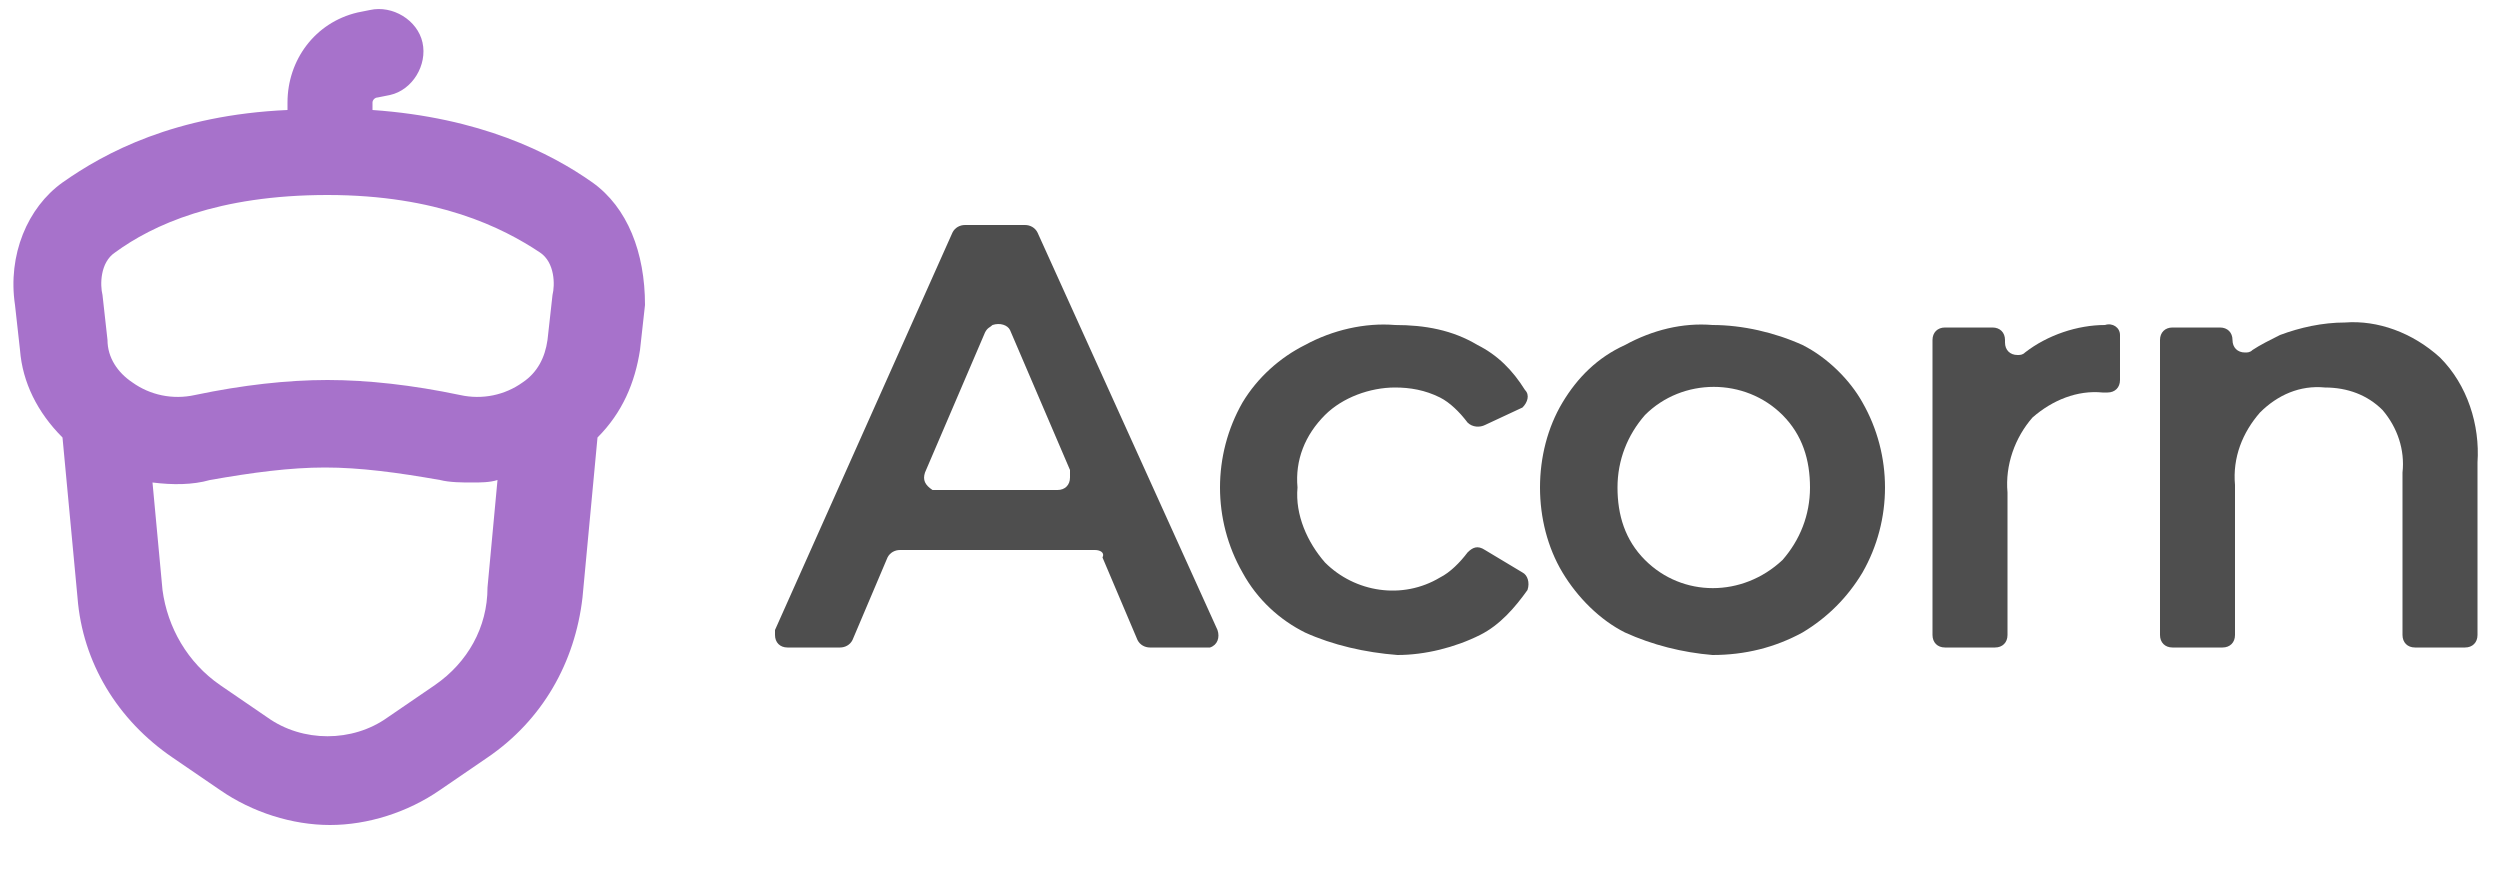
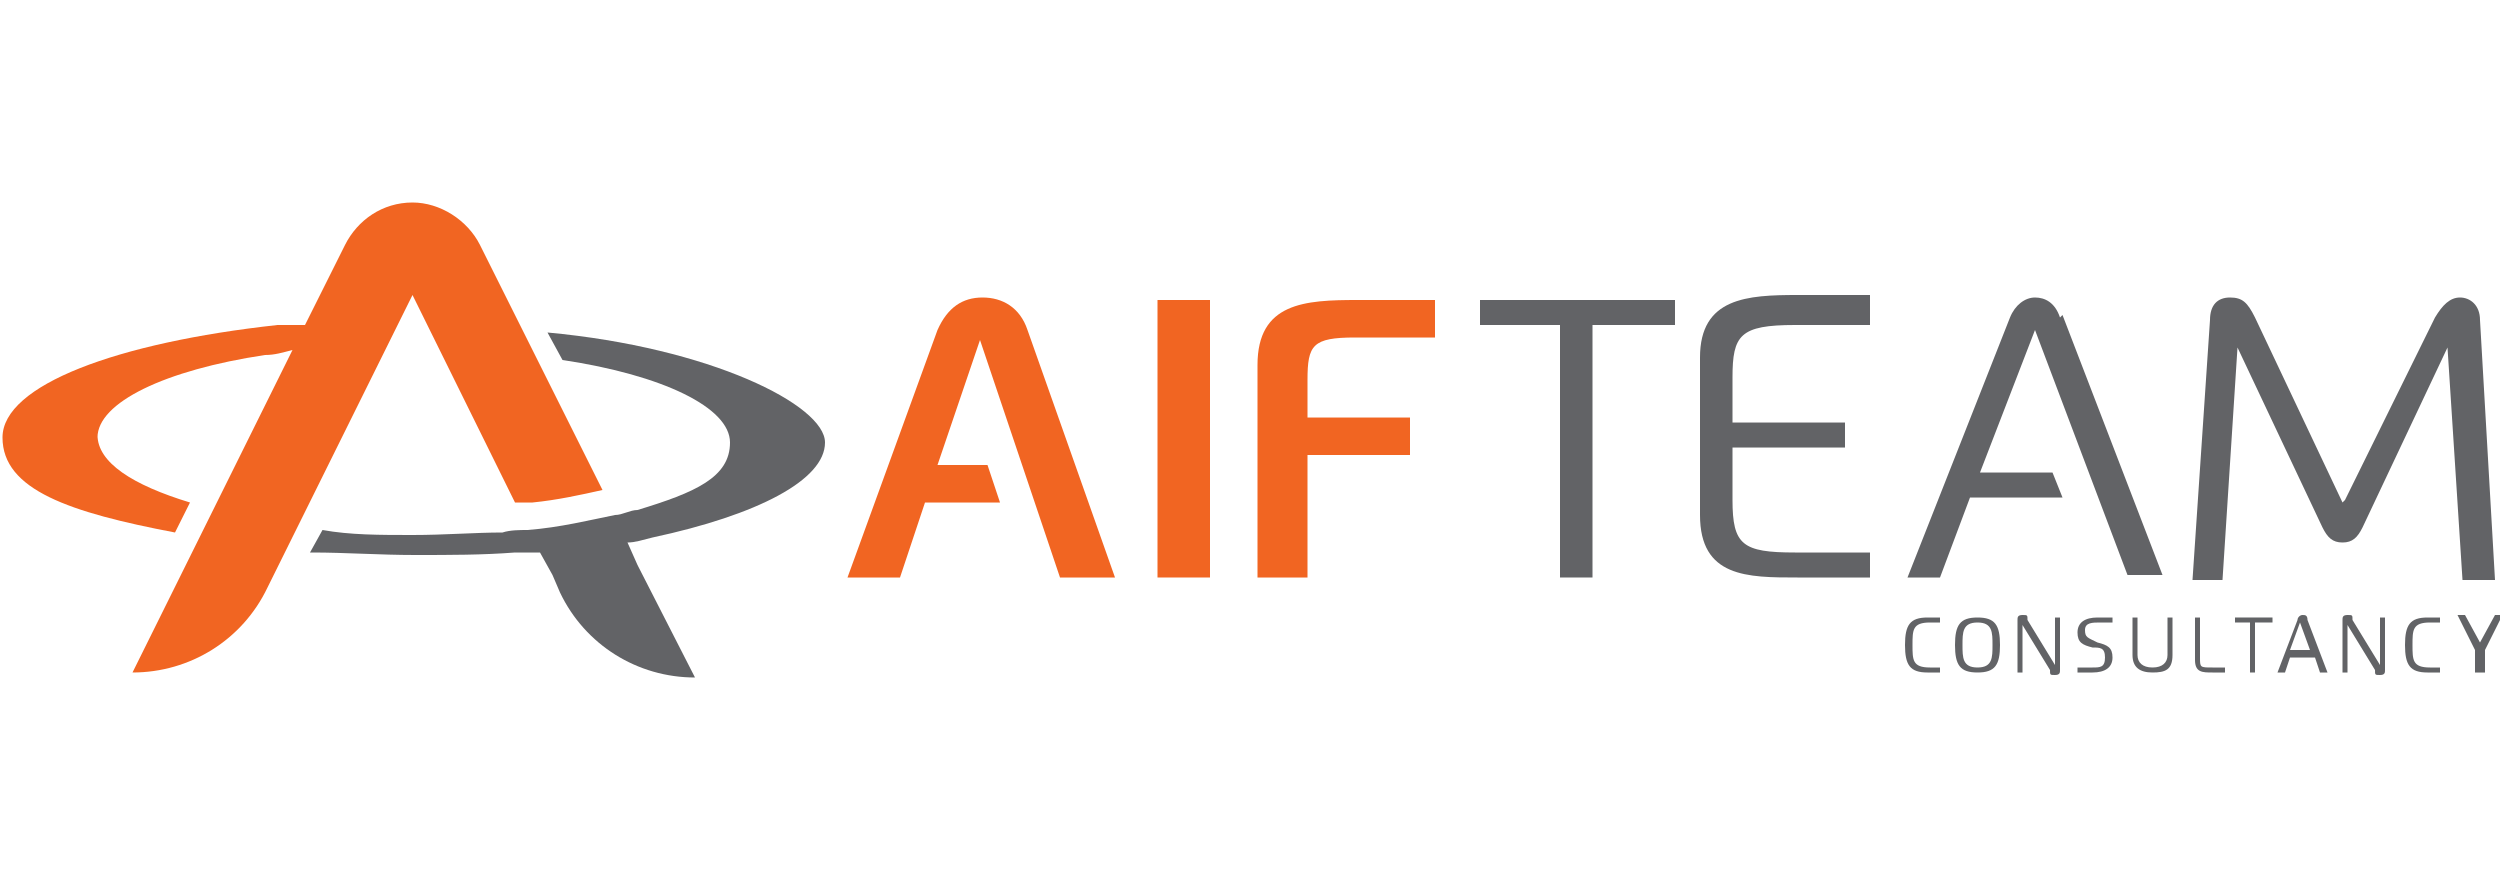
- <svg xmlns="http://www.w3.org/2000/svg" version="1.1" id="katman_1" x="0px" y="0px" viewBox="0 0 100 35" style="enable-background:new 0 0 100 35;" xml:space="preserve">
-   <style type="text/css">
- 	.st0{fill:#4E4E4E;}
- 	.st1{fill:#A772CB;}
- </style>
-   <path class="st0" d="M43.8,22H36c-0.2,0-0.4,0.1-0.5,0.3l-1.4,3.3c-0.1,0.2-0.3,0.3-0.5,0.3h-2.1c-0.3,0-0.5-0.2-0.5-0.5  c0-0.1,0-0.1,0-0.2l7.1-15.9C38.2,9.1,38.4,9,38.6,9H41c0.2,0,0.4,0.1,0.5,0.3l7.2,15.9c0.1,0.3,0,0.6-0.3,0.7c-0.1,0-0.1,0-0.2,0  H46c-0.2,0-0.4-0.1-0.5-0.3l-1.4-3.3C44.2,22.1,44,22,43.8,22z M42.8,18.8l-2.4-5.6C40.3,13,40,12.9,39.7,13  c-0.1,0.1-0.2,0.1-0.3,0.3L37,18.9c-0.1,0.3,0,0.5,0.3,0.7c0.1,0,0.1,0,0.2,0h4.8c0.3,0,0.5-0.2,0.5-0.5  C42.8,19,42.8,18.9,42.8,18.8L42.8,18.8z" />
-   <path class="st0" d="M52.2,25.3c-1-0.5-1.9-1.3-2.5-2.4c-1.2-2.1-1.2-4.7,0-6.8c0.6-1,1.5-1.8,2.5-2.3c1.1-0.6,2.4-0.9,3.6-0.8  c1.2,0,2.3,0.2,3.3,0.8c0.8,0.4,1.4,1,1.9,1.8c0.2,0.2,0.1,0.5-0.1,0.7l0,0L59.4,17c-0.2,0.1-0.5,0.1-0.7-0.1  c-0.3-0.4-0.7-0.8-1.1-1c-0.6-0.3-1.2-0.4-1.8-0.4c-1,0-2.1,0.4-2.8,1.1c-0.8,0.8-1.2,1.8-1.1,2.9c-0.1,1.1,0.4,2.2,1.1,3  c1.2,1.2,3.1,1.5,4.6,0.6c0.4-0.2,0.8-0.6,1.1-1c0.2-0.2,0.4-0.3,0.7-0.1l1.5,0.9c0.2,0.1,0.3,0.4,0.2,0.7l0,0  c-0.5,0.7-1.1,1.4-1.9,1.8c-1,0.5-2.2,0.8-3.3,0.8C54.6,26.1,53.3,25.8,52.2,25.3z" />
-   <path class="st0" d="M65,25.3c-1-0.5-1.9-1.4-2.5-2.4s-0.9-2.2-0.9-3.4c0-1.2,0.3-2.4,0.9-3.4c0.6-1,1.4-1.8,2.5-2.3  c1.1-0.6,2.3-0.9,3.5-0.8c1.2,0,2.5,0.3,3.6,0.8c1,0.5,1.9,1.4,2.4,2.3c1.2,2.1,1.2,4.7,0,6.8c-0.6,1-1.4,1.8-2.4,2.4  c-1.1,0.6-2.3,0.9-3.6,0.9C67.3,26.1,66.1,25.8,65,25.3z M71.3,22.4c0.7-0.8,1.1-1.8,1.1-2.9s-0.3-2.1-1.1-2.9c-1.5-1.5-4-1.5-5.5,0  c-0.7,0.8-1.1,1.8-1.1,2.9s0.3,2.1,1.1,2.9C67.3,23.9,69.7,23.9,71.3,22.4z" />
-   <path class="st0" d="M84.8,13.4v1.8c0,0.3-0.2,0.5-0.5,0.5l0,0h-0.2c-1-0.1-2,0.3-2.8,1c-0.7,0.8-1.1,1.9-1,3v5.7  c0,0.3-0.2,0.5-0.5,0.5l0,0h-2c-0.3,0-0.5-0.2-0.5-0.5l0,0V13.6c0-0.3,0.2-0.5,0.5-0.5h1.9c0.3,0,0.5,0.2,0.5,0.5l0,0v0.1  c0,0.3,0.2,0.5,0.5,0.5c0.1,0,0.2,0,0.3-0.1c0.9-0.7,2.1-1.1,3.2-1.1C84.5,12.9,84.8,13.1,84.8,13.4L84.8,13.4z" />
-   <path class="st0" d="M97.6,14.3c1.1,1.1,1.6,2.7,1.5,4.2v6.9c0,0.3-0.2,0.5-0.5,0.5l0,0h-2c-0.3,0-0.5-0.2-0.5-0.5l0,0v-6.5  c0.1-0.9-0.2-1.8-0.8-2.5c-0.6-0.6-1.4-0.9-2.3-0.9c-1-0.1-1.9,0.3-2.6,1c-0.7,0.8-1.1,1.8-1,2.9v6c0,0.3-0.2,0.5-0.5,0.5l0,0h-2  c-0.3,0-0.5-0.2-0.5-0.5l0,0V13.6c0-0.3,0.2-0.5,0.5-0.5l0,0h1.9c0.3,0,0.5,0.2,0.5,0.5l0,0c0,0.3,0.2,0.5,0.5,0.5  c0.1,0,0.2,0,0.3-0.1c0.3-0.2,0.7-0.4,1.1-0.6c0.8-0.3,1.7-0.5,2.6-0.5C95.1,12.8,96.5,13.3,97.6,14.3z" />
-   <path class="st1" d="M23.7,7.3c-1.7-1.2-4.5-2.6-8.8-2.9V4.1c0-0.1,0.1-0.2,0.2-0.2l0.5-0.1c0.9-0.2,1.5-1.2,1.3-2.1  c-0.2-0.9-1.2-1.5-2.1-1.3l-0.5,0.1c-1.7,0.4-2.8,1.9-2.8,3.6v0.3C7,4.6,4.2,6.1,2.5,7.3c-1.4,1-2.2,2.9-1.9,4.9L0.8,14  c0.1,1.3,0.7,2.5,1.7,3.5l0.6,6.4c0.2,2.6,1.6,4.9,3.8,6.4l1.9,1.3c1.3,0.9,2.9,1.4,4.4,1.4s3.1-0.5,4.4-1.4l1.9-1.3  c2.2-1.5,3.5-3.8,3.8-6.4l0.6-6.4c1-1,1.5-2.2,1.7-3.5l0.2-1.8C25.8,10.1,25.1,8.3,23.7,7.3z M4.6,10.1C6.1,9,8.7,7.8,13.1,7.8  s7,1.3,8.5,2.3c0.6,0.4,0.6,1.3,0.5,1.7l-0.2,1.8c-0.1,0.7-0.4,1.3-1,1.7c-0.7,0.5-1.6,0.7-2.5,0.5c-1.9-0.4-3.7-0.6-5.3-0.6  s-3.4,0.2-5.3,0.6c-0.9,0.2-1.8,0-2.5-0.5c-0.6-0.4-1-1-1-1.7l-0.2-1.8C4,11.4,4,10.5,4.6,10.1z M17.4,27.4l-1.9,1.3  c-1.4,1-3.4,1-4.8,0l-1.9-1.3c-1.3-0.9-2.1-2.3-2.3-3.8l-0.4-4.3c0.8,0.1,1.6,0.1,2.3-0.1c1.7-0.3,3.2-0.5,4.6-0.5s2.9,0.2,4.6,0.5  c0.4,0.1,0.9,0.1,1.3,0.1c0.3,0,0.7,0,1-0.1l-0.4,4.3C19.5,25.1,18.7,26.5,17.4,27.4z" />
+ <svg xmlns="http://www.w3.org/2000/svg" version="1.1" viewBox="0 0 100 35">
+   <defs>
+     <style>
+       .cls-1 {
+         fill: #626366;
+       }
+ 
+       .cls-2 {
+         fill: #f16522;
+       }
+     </style>
+   </defs>
+   <g>
+     <g id="katman_1">
+       <g>
+         <g>
+           <path class="cls-1" d="M12.5,22.1c1.3,0,2.7.1,4.1.1s2.7,0,4-.1c.3,0,.7,0,1,0l.5.9.3.7c1,2.1,3.1,3.4,5.4,3.4h0l-2.3-4.5-.4-.9c.3,0,.6-.1,1-.2,4.2-.9,6.9-2.3,6.9-3.8s-4.6-3.8-11.1-4.4l.6,1.1c4,.6,6.7,1.9,6.7,3.3s-1.4,2-3.7,2.7c-.3,0-.6.2-.9.2-1,.2-2.2.5-3.5.6-.3,0-.7,0-1,.1-1.1,0-2.3.1-3.6.1s-2.5,0-3.6-.2l-.5.9Z" />
+           <path class="cls-2" d="M3.9,17.5c0-1.4,2.7-2.7,6.7-3.3.4,0,.7-.1,1.1-.2l-6.4,12.9h0c2.3,0,4.4-1.3,5.4-3.4l5.8-11.7h0l4.1,8.3c.2,0,.5,0,.7,0,1-.1,1.9-.3,2.8-.5l-4.9-9.8c-.5-1-1.6-1.7-2.7-1.7h0c-1.2,0-2.2.7-2.7,1.7l-1.6,3.2c-.4,0-.7,0-1.1,0C4.7,13.7.1,15.4.1,17.5s2.7,3,6.9,3.8l.6-1.2c-2.3-.7-3.7-1.6-3.7-2.7Z" />
+         </g>
+         <path class="cls-2" d="M46.3,23.1v-11.1h2.1v11.1h-2.1Z" />
+         <path class="cls-2" d="M50.3,23.1v-8.5c0-2.5,1.9-2.6,4-2.6s2.3,0,3.1,0v1.5h-3.2c-1.7,0-1.9.3-1.9,1.7v1.5h4.1v1.5h-4.1v4.9h-2.1Z" />
+         <path class="cls-1" d="M66.9,13h-3.2v10.1h-1.3v-10.1h-3.2v-1h7.8v1Z" />
+         <path class="cls-1" d="M74.8,13h-3c-2.2,0-2.5.4-2.5,2.1v1.8h4.5v1h-4.5v2.1c0,1.8.4,2.1,2.5,2.1h3v1c-.9,0-2,0-2.9,0-2,0-3.9,0-3.9-2.5v-6.3c0-2.4,1.9-2.5,3.9-2.5s1.9,0,2.9,0v1Z" />
+         <path class="cls-1" d="M93.8,20l3.6-7.3c.3-.5.6-.8,1-.8s.8.3.8.9l.6,10.4h-1.3l-.6-9.3-3.4,7.2c-.2.4-.4.6-.8.6s-.6-.2-.8-.6l-3.4-7.2-.6,9.3h-1.2l.7-10.4c0-.6.3-.9.8-.9s.7.2,1,.8l3.5,7.4Z" />
+         <path class="cls-2" d="M41.1,13.2c-.3-.9-1-1.3-1.8-1.3s-1.4.4-1.8,1.3l-3.6,9.9h2.1l1-3h3l-.5-1.5h-2s1.7-5,1.7-5l3.2,9.5h2.2l-3.5-9.9Z" />
+         <path class="cls-1" d="M82.4,12.7c-.2-.6-.6-.8-1-.8s-.8.3-1,.8l-4.1,10.4h1.3l1.2-3.2h3.7l-.4-1h-2.9s2.2-5.7,2.2-5.7l3.7,9.8h1.4l-4-10.4Z" />
+         <g>
+           <path class="cls-1" d="M77.6,26.9c-.1,0-.3,0-.5,0-.7,0-.9-.3-.9-1.1s.2-1.1.9-1.1.4,0,.5,0v.2c-.1,0-.3,0-.4,0-.7,0-.7.3-.7.9s0,.9.7.9.3,0,.4,0v.2Z" />
+           <path class="cls-1" d="M78.2,25.8c0-.8.2-1.1.9-1.1s.9.3.9,1.1-.2,1.1-.9,1.1-.9-.3-.9-1.1ZM79.7,25.8c0-.5,0-.9-.6-.9s-.6.4-.6.9,0,.9.6.9.6-.4.6-.9Z" />
+           <path class="cls-1" d="M82.2,26.6v-1.9h.2v2.1c0,.1,0,.2-.2.2s-.2,0-.2-.2l-1.1-1.8v1.9h-.2v-2.1c0-.1,0-.2.2-.2s.2,0,.2.2l1.1,1.8Z" />
+           <path class="cls-1" d="M83.4,25.2c0,.3.1.3.5.5.4.1.6.2.6.6s-.3.6-.8.6-.4,0-.6,0v-.2c.2,0,.4,0,.6,0,.3,0,.5,0,.5-.4s-.2-.4-.5-.4c-.4-.1-.6-.2-.6-.6s.3-.6.8-.6.4,0,.6,0v.2c-.2,0-.3,0-.5,0-.3,0-.6,0-.6.3Z" />
+           <path class="cls-1" d="M86.9,26.2c0,.6-.3.7-.8.7s-.8-.2-.8-.7v-1.5h.2v1.5c0,.3.2.5.6.5s.6-.2.6-.5v-1.5h.2v1.5Z" />
+           <path class="cls-1" d="M89,26.9c-.2,0-.4,0-.5,0-.4,0-.7,0-.7-.5v-1.7h.2v1.6c0,.4,0,.4.5.4h.5v.2Z" />
+           <path class="cls-1" d="M90.8,24.9h-.6v2h-.2v-2h-.6v-.2h1.5v.2Z" />
+           <path class="cls-1" d="M91.1,26.9l.8-2.1c0-.1.1-.2.2-.2s.2,0,.2.2l.8,2.1h-.3l-.2-.6h-1l-.2.6h-.3ZM92.4,26l-.4-1.1-.4,1.1h.8Z" />
+           <path class="cls-1" d="M95.2,26.6v-1.9h.2v2.1c0,.1,0,.2-.2.2s-.2,0-.2-.2l-1.1-1.8v1.9h-.2v-2.1c0-.1,0-.2.2-.2s.2,0,.2.2l1.1,1.8Z" />
+           <path class="cls-1" d="M97.6,26.9c-.1,0-.3,0-.5,0-.7,0-.9-.3-.9-1.1s.2-1.1.9-1.1.4,0,.5,0v.2c-.1,0-.3,0-.4,0-.7,0-.7.3-.7.9s0,.9.7.9.3,0,.4,0v.2Z" />
+           <path class="cls-1" d="M99.2,26.9h-.2v-.9l-.7-1.4h.3l.6,1.1.6-1.1h.3l-.7,1.4v.9Z" />
+         </g>
+       </g>
+     </g>
+   </g>
</svg>
